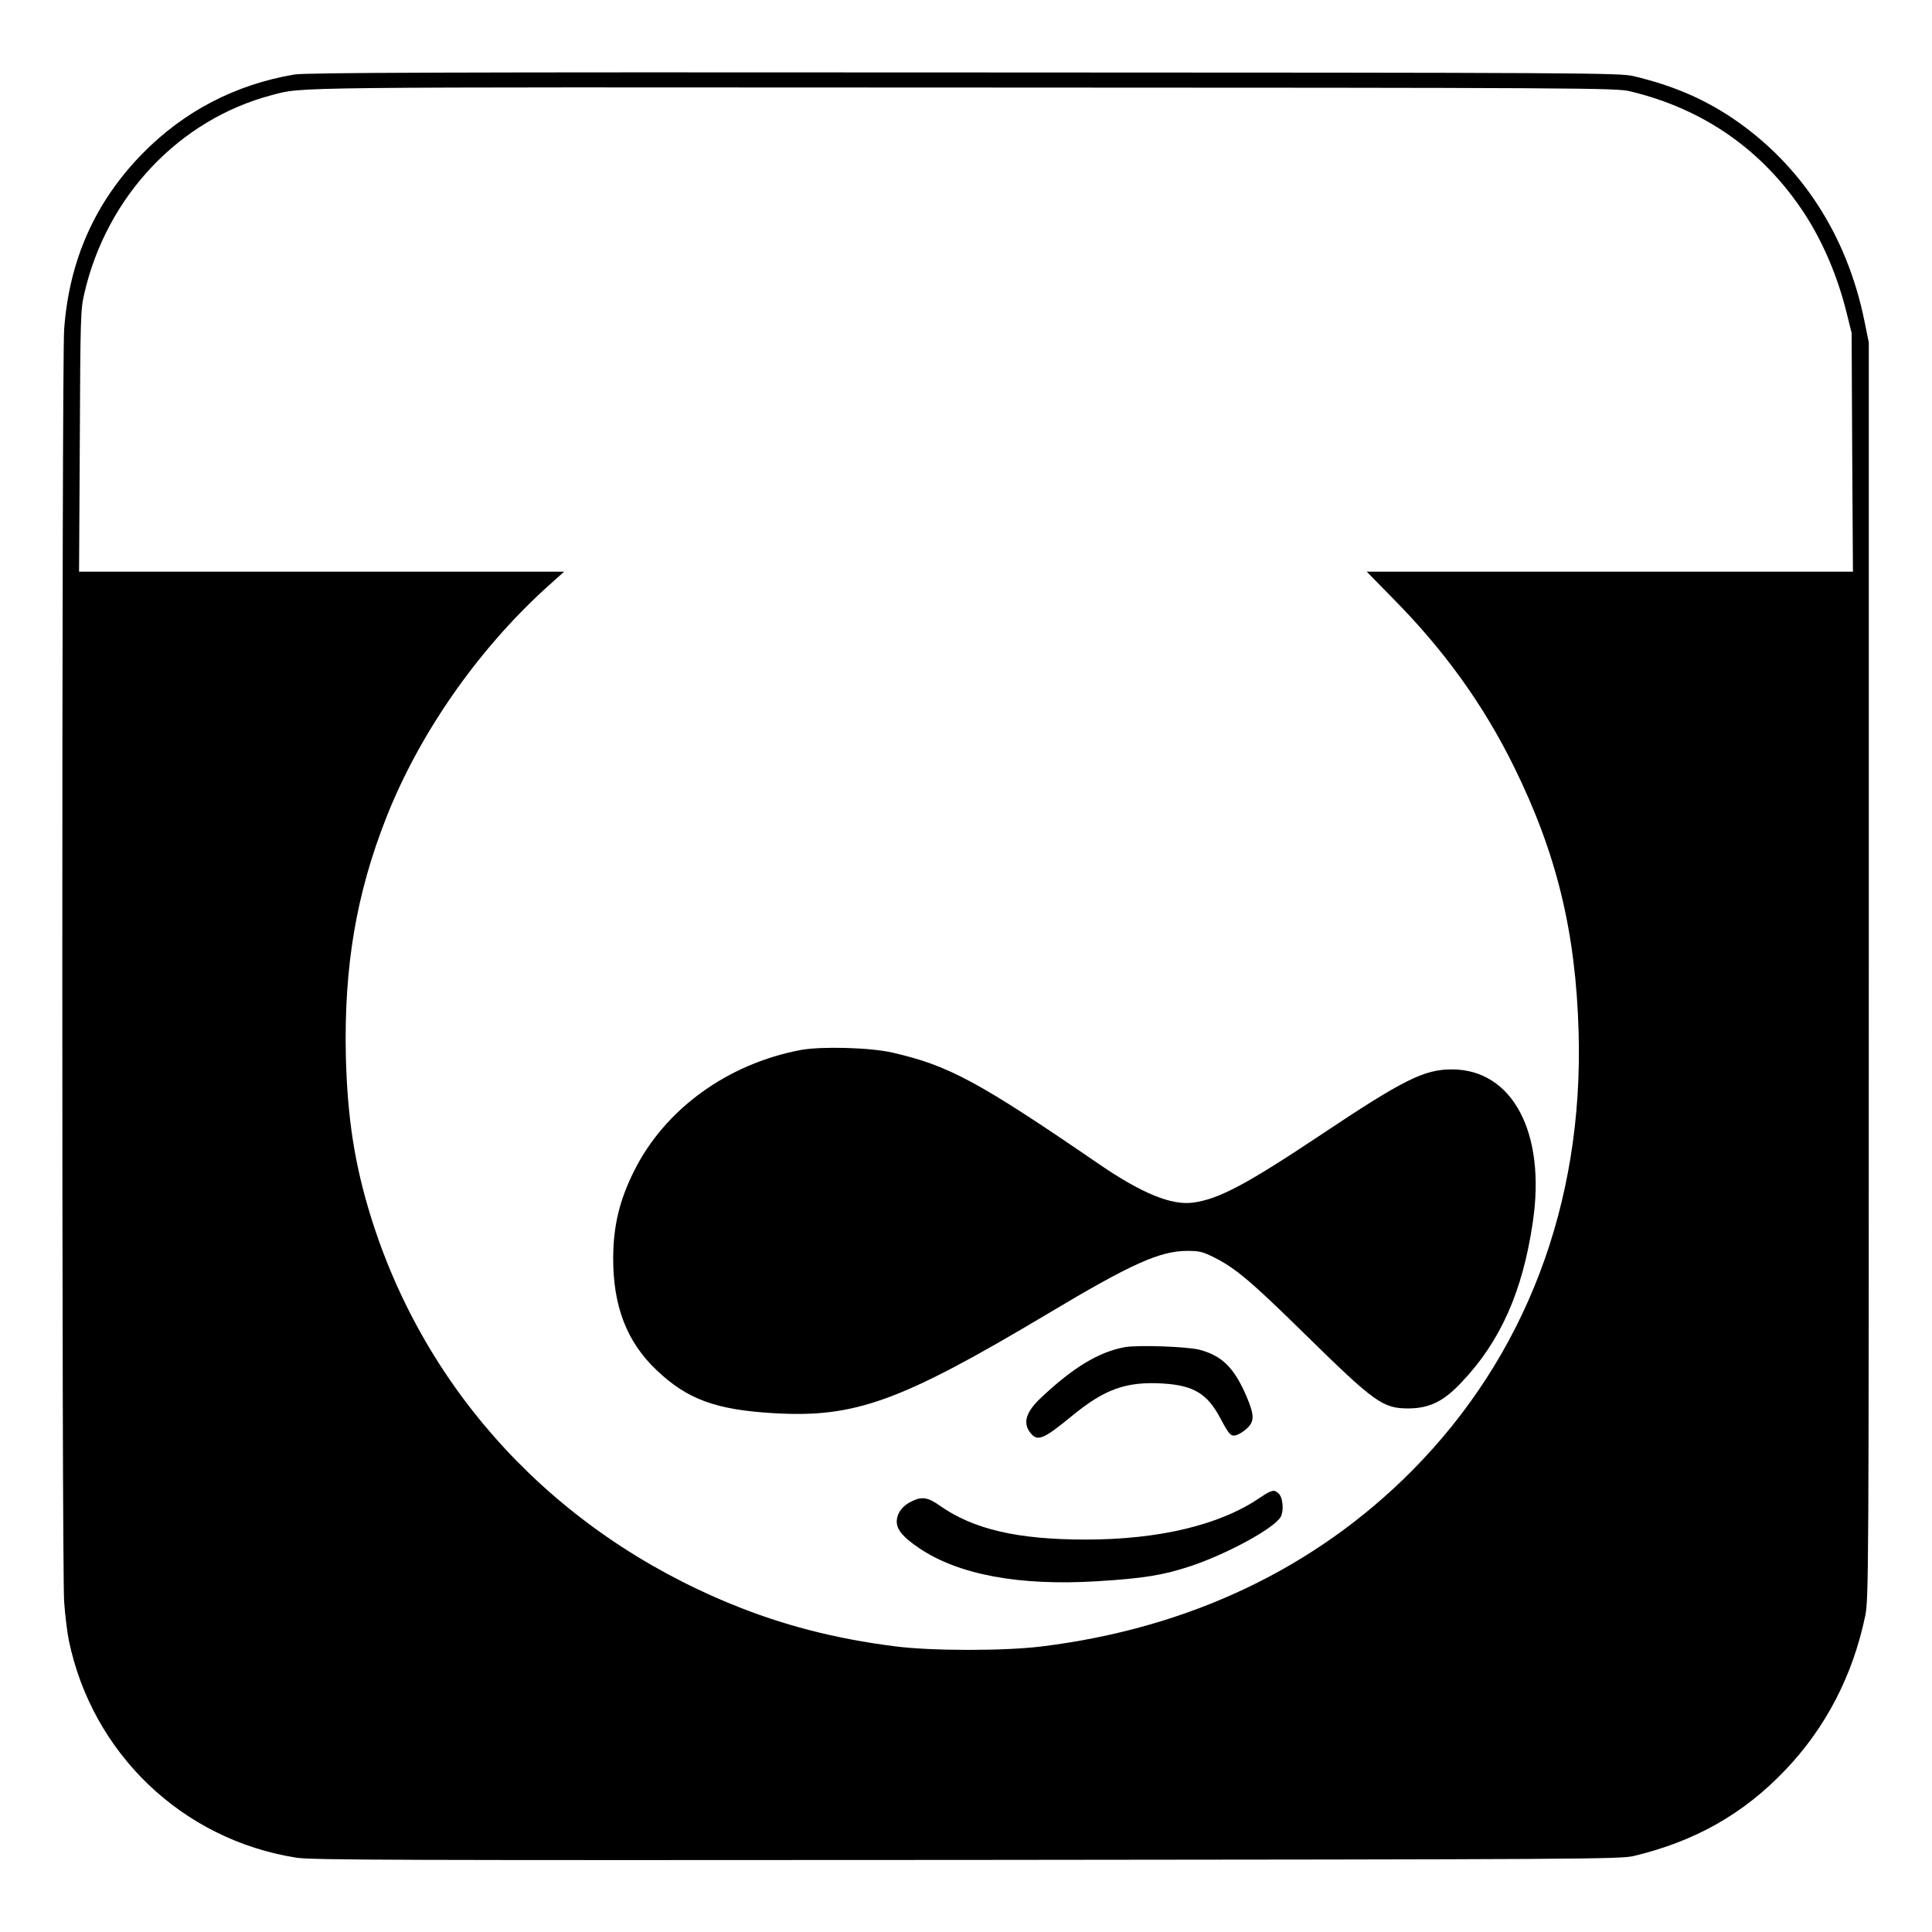
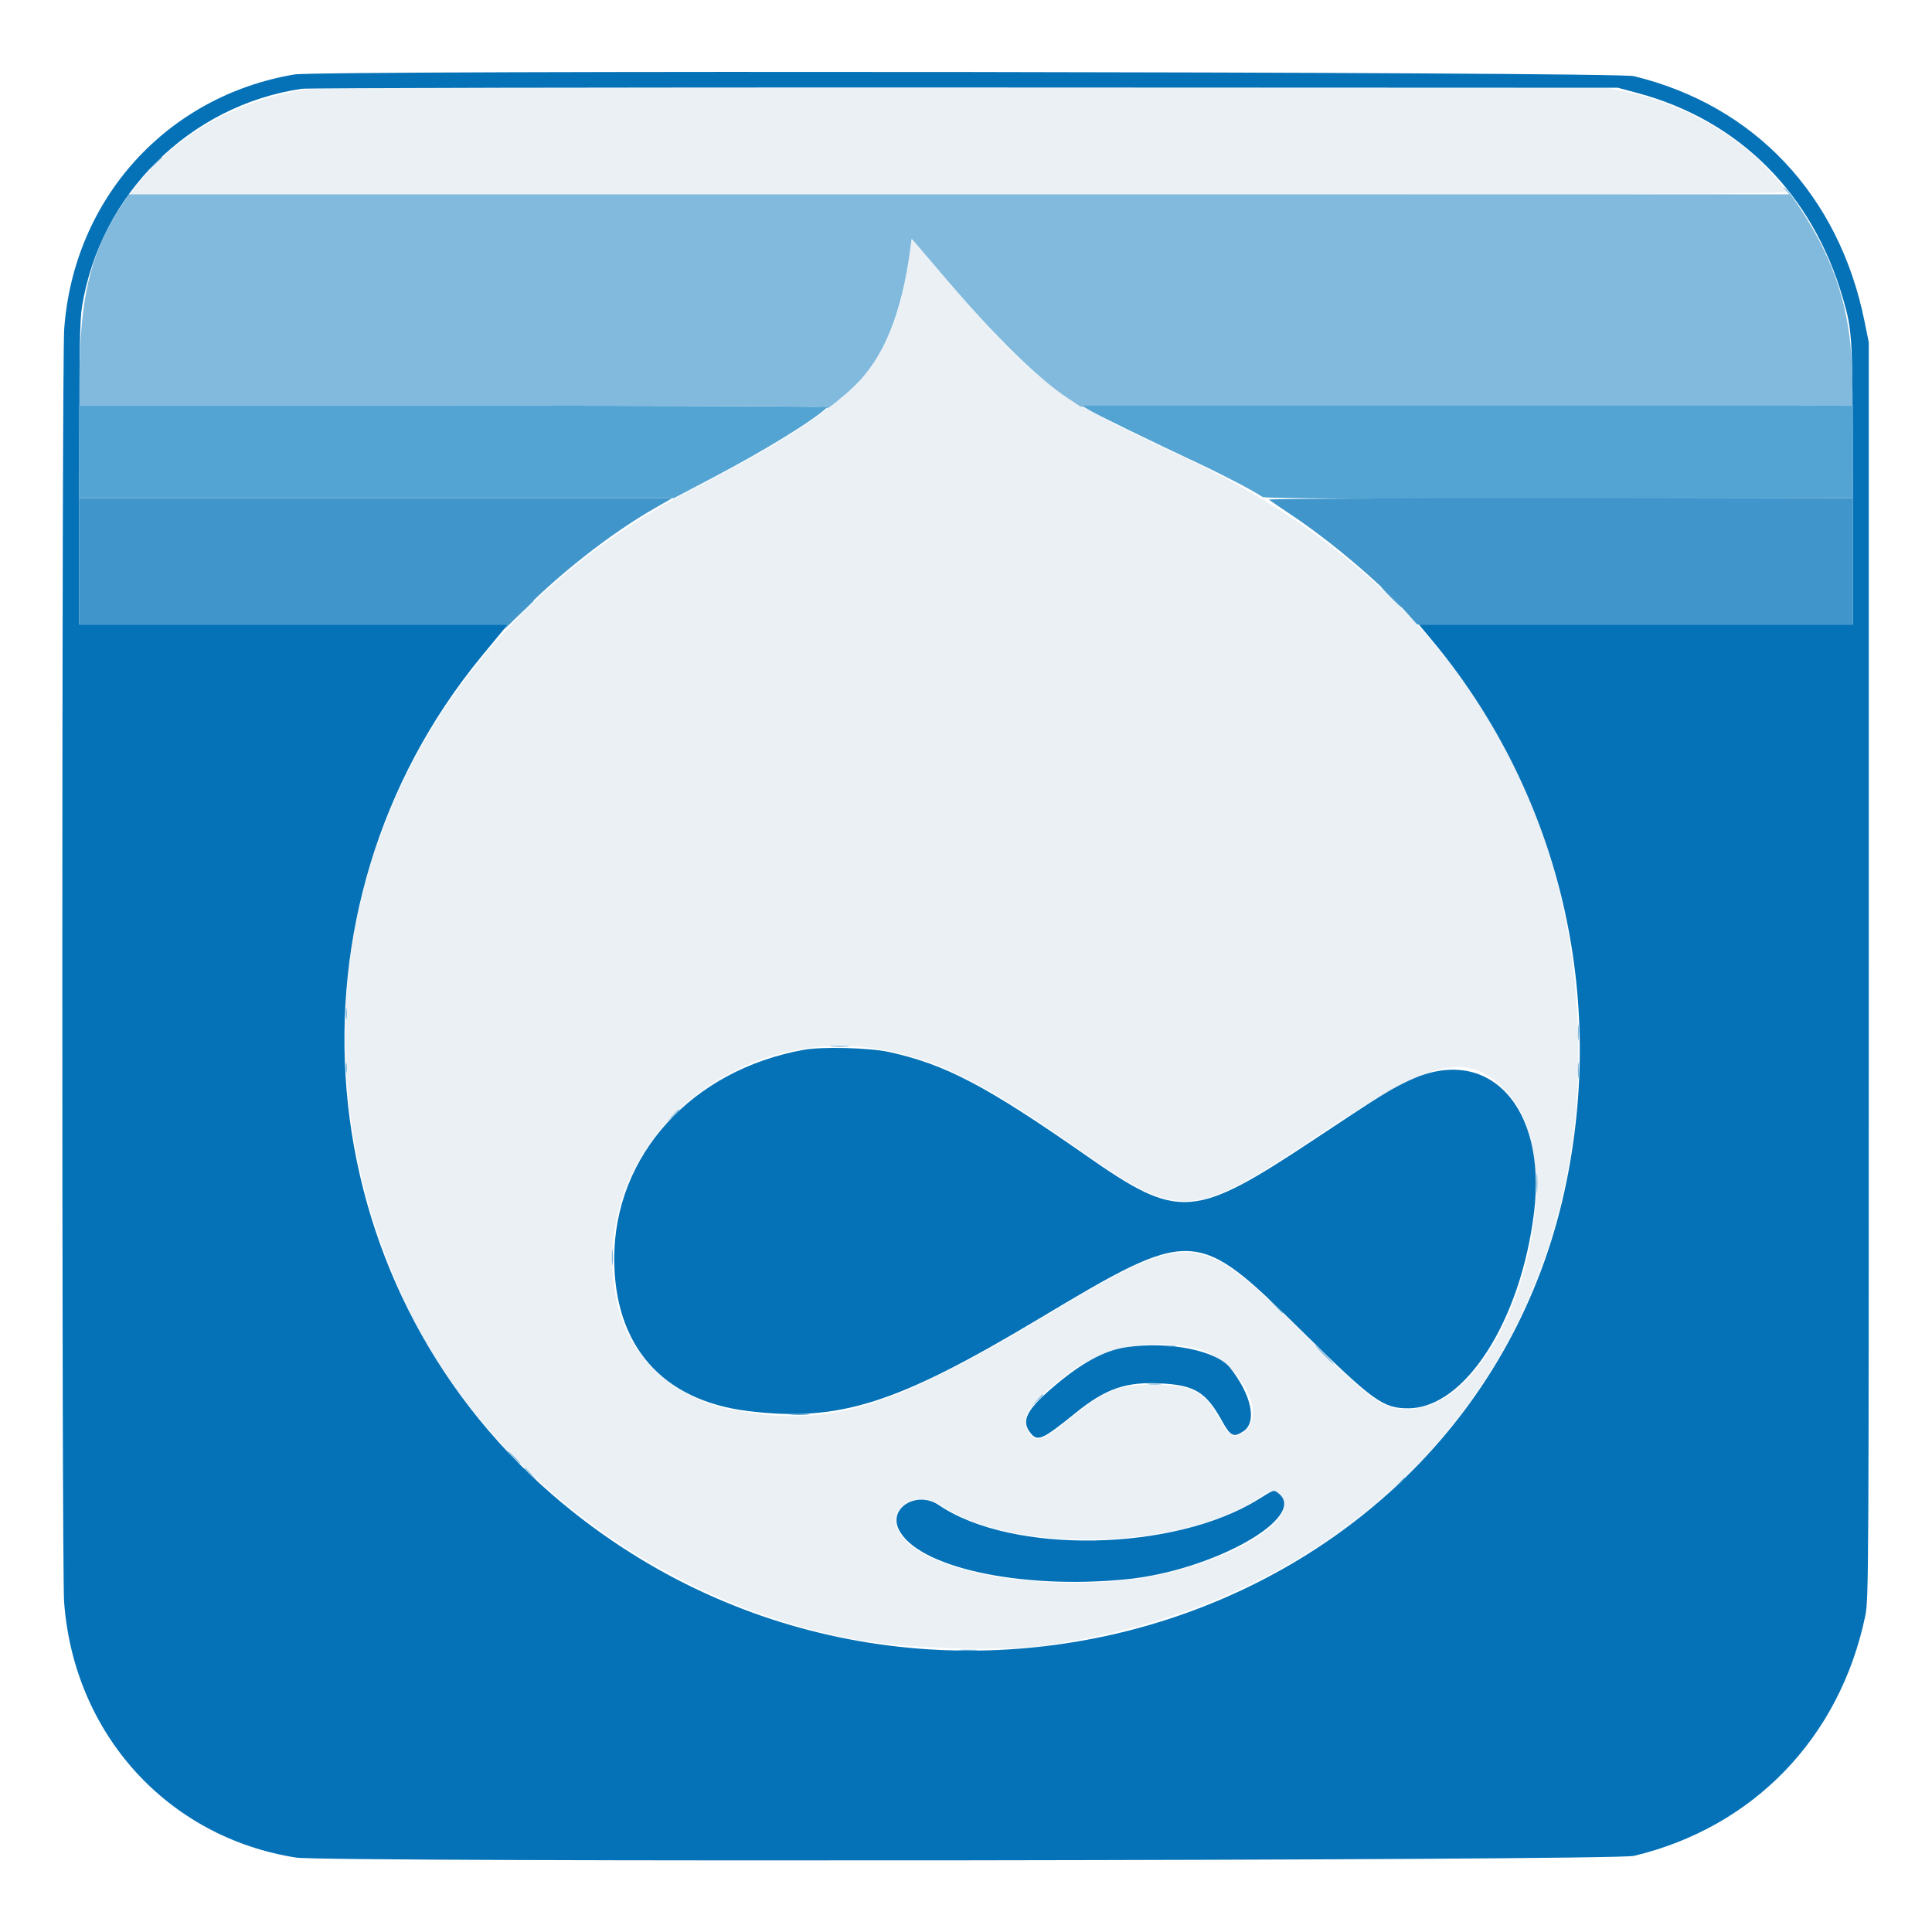
- <svg xmlns="http://www.w3.org/2000/svg" version="1.0" width="1024pt" height="1024pt" viewBox="0 0 1024 1024" preserveAspectRatio="xMidYMid meet">
-   <g transform="translate(0,1024) scale(0.1,-0.1)" fill="#000000" stroke="none">
-     <path d="M1560 9845 c-312 -53 -584 -194 -805 -419 -251 -257 -388 -564 -415 -931 -13 -181 -13 -6569 0 -6745 5 -69 16 -162 25 -205 124 -599 602 -1056 1205 -1151 83 -13 532 -14 3555 -12 3287 3 3464 4 3535 21 325 78 581 223 802 455 215 225 358 501 424 817 18 87 19 200 19 3420 l0 3330 -23 113 c-93 458 -337 832 -703 1078 -153 102 -314 171 -519 220 -72 18 -231 19 -3550 20 -2772 2 -3490 -1 -3550 -11z m7080 -89 c393 -94 707 -315 926 -651 98 -152 174 -331 222 -525 l26 -105 3 -632 4 -633 -1289 0 -1288 0 140 -143 c272 -275 479 -563 641 -892 225 -457 327 -873 342 -1406 26 -910 -281 -1717 -884 -2325 -513 -516 -1178 -833 -1958 -930 -196 -25 -588 -25 -780 0 -318 40 -600 113 -874 226 -930 382 -1616 1121 -1905 2050 -87 280 -125 527 -133 855 -10 471 55 856 213 1258 175 446 483 888 846 1219 l98 88 -1286 0 -1285 0 4 693 c3 658 4 696 24 782 119 516 504 922 994 1051 168 44 34 42 3669 40 3290 -1 3459 -2 3530 -20z" />
-     <path d="M4245 4675 c-389 -73 -721 -314 -884 -641 -78 -156 -110 -291 -111 -460 -1 -258 73 -448 231 -597 161 -153 312 -209 617 -227 433 -26 672 60 1452 525 448 268 598 335 744 335 64 0 82 -5 142 -35 113 -57 196 -127 479 -405 373 -366 414 -395 551 -395 111 1 185 37 280 138 206 216 324 481 378 848 71 475 -107 811 -429 811 -146 0 -256 -54 -693 -346 -396 -264 -543 -342 -678 -360 -114 -16 -273 49 -499 204 -641 439 -795 522 -1095 591 -117 27 -374 34 -485 14z" />
-     <path d="M5963 3100 c-139 -25 -277 -109 -446 -269 -80 -75 -97 -133 -56 -185 38 -48 68 -36 219 88 175 144 289 185 485 173 161 -10 234 -54 302 -182 48 -90 56 -99 85 -92 14 4 40 20 57 36 41 38 40 71 -4 174 -65 149 -128 211 -247 243 -66 17 -325 26 -395 14z" />
-     <path d="M6730 2333 c-8 -3 -33 -18 -55 -33 -210 -143 -533 -220 -920 -220 -362 0 -594 54 -773 179 -63 45 -95 50 -147 25 -46 -21 -75 -55 -81 -95 -8 -49 26 -93 120 -156 209 -140 529 -199 940 -174 246 15 352 32 499 81 190 64 432 195 473 257 21 33 14 111 -12 130 -19 14 -21 14 -44 6z" />
+ <svg xmlns="http://www.w3.org/2000/svg" id="svg" version="1.1" width="400" height="400" viewBox="0, 0, 400,400">
+   <g id="svgg">
+     <path id="path0" d="M65.039 18.363 C 50.536 19.918,36.667 27.520,28.164 38.574 L 26.887 40.234 198.661 40.234 C 362.212 40.234,370.406 40.202,369.859 39.551 C 369.543 39.175,368.442 37.860,367.413 36.628 C 360.518 28.377,348.693 21.580,336.858 19.065 L 332.617 18.164 200.195 18.117 C 127.363 18.091,66.543 18.201,65.039 18.363 M188.490 51.373 C 185.275 75.676,178.728 82.934,143.555 101.186 C 79.716 134.312,54.443 204.446,83.311 268.359 C 99.201 303.540,135.598 331.371,175.977 339.215 C 186.527 341.265,206.519 342.006,216.016 340.701 C 288.195 330.776,333.324 274.285,326.005 203.021 C 321.019 154.475,292.474 116.638,243.798 94.054 C 218.540 82.335,213.784 78.746,196.250 58.180 C 193.264 54.677,190.354 51.275,189.784 50.619 L 188.747 49.427 188.490 51.373 M183.925 217.561 C 195.081 219.862,204.359 224.610,222.266 237.183 C 244.630 252.886,246.260 252.811,273.242 234.845 C 296.785 219.170,303.696 217.544,311.731 225.794 C 326.934 241.402,312.315 290.688,292.178 291.714 C 286.551 292.001,284.524 290.607,270.703 276.942 C 247.670 254.168,247.129 254.127,216.016 272.728 C 184.095 291.811,171.853 295.516,152.270 292.017 C 139.322 289.704,129.985 280.995,127.576 268.985 C 121.387 238.129,151.297 210.833,183.925 217.561 M247.330 279.081 C 255.691 280.853,262.621 292.183,257.816 296.226 C 255.549 298.134,254.616 297.676,252.368 293.555 C 249.432 288.173,246.569 286.719,238.908 286.719 C 231.530 286.719,229.134 287.649,222.179 293.214 C 215.484 298.570,214.437 298.930,212.894 296.400 C 211.072 293.411,213.176 290.421,221.571 284.067 C 228.362 278.927,237.896 277.081,247.330 279.081 M265.039 309.375 C 270.312 315.202,250.661 325.705,231.445 327.330 C 210.323 329.116,190.224 324.584,186.067 317.097 C 183.324 312.158,189.707 308.207,194.829 311.674 C 209.947 321.907,245.810 320.798,261.328 309.617 C 262.995 308.416,264.105 308.343,265.039 309.375 " stroke="none" fill="#ebf0f4" fill-rule="evenodd" />
+     <path id="path1" d="M32.010 33.887 L 30.664 35.352 32.129 34.005 C 32.935 33.265,33.594 32.606,33.594 32.541 C 33.594 32.242,33.263 32.523,32.010 33.887 M369.689 39.362 L 370.434 40.234 198.553 40.234 L 26.673 40.234 25.279 42.334 C 19.207 51.479,16.849 60.237,16.511 74.902 L 16.301 83.984 93.916 83.984 C 155.904 83.984,171.471 84.083,171.236 84.473 C 170.835 85.139,174.375 82.312,176.695 80.112 C 182.947 74.186,186.673 65.108,188.490 51.373 L 188.747 49.427 189.784 50.619 C 190.354 51.275,193.254 54.666,196.229 58.156 C 206.152 69.794,215.054 78.486,221.143 82.481 L 223.732 84.180 303.715 84.080 L 383.699 83.981 383.479 77.049 C 383.155 66.821,381.227 58.908,377.016 50.515 C 374.941 46.381,370.798 39.927,369.645 39.033 C 369.043 38.566,369.049 38.611,369.689 39.362 M71.596 209.961 C 71.599 211.035,71.675 211.428,71.765 210.834 C 71.854 210.241,71.852 209.362,71.759 208.881 C 71.667 208.401,71.593 208.887,71.596 209.961 M326.691 213.867 C 326.692 215.371,326.763 215.938,326.848 215.128 C 326.932 214.318,326.931 213.087,326.844 212.394 C 326.758 211.700,326.689 212.363,326.691 213.867 M172.168 216.692 C 173.081 216.775,174.575 216.775,175.488 216.692 C 176.401 216.610,175.654 216.543,173.828 216.543 C 172.002 216.543,171.255 216.610,172.168 216.692 M326.691 221.680 C 326.692 223.184,326.763 223.751,326.848 222.941 C 326.932 222.130,326.931 220.900,326.844 220.206 C 326.758 219.513,326.689 220.176,326.691 221.680 M71.591 221.094 C 71.591 222.061,71.667 222.456,71.760 221.973 C 71.853 221.489,71.853 220.698,71.760 220.215 C 71.667 219.731,71.591 220.127,71.591 221.094 M139.233 230.957 L 138.086 232.227 139.355 231.079 C 140.054 230.448,140.625 229.877,140.625 229.810 C 140.625 229.508,140.303 229.774,139.233 230.957 M318.105 244.922 C 318.105 246.748,318.173 247.495,318.255 246.582 C 318.337 245.669,318.337 244.175,318.255 243.262 C 318.173 242.349,318.105 243.096,318.105 244.922 M126.691 260.352 C 126.692 261.855,126.763 262.423,126.848 261.612 C 126.932 260.802,126.931 259.571,126.844 258.878 C 126.758 258.185,126.689 258.848,126.691 260.352 M263.656 270.020 C 264.613 271.040,265.448 271.875,265.511 271.875 C 265.804 271.875,265.494 271.524,263.770 269.906 L 261.914 268.164 263.656 270.020 M274.023 280.469 C 275.082 281.543,276.035 282.422,276.143 282.422 C 276.250 282.422,275.472 281.543,274.414 280.469 C 273.356 279.395,272.402 278.516,272.295 278.516 C 272.188 278.516,272.965 279.395,274.023 280.469 M237.793 286.611 C 238.491 286.697,239.634 286.697,240.332 286.611 C 241.030 286.524,240.459 286.453,239.063 286.453 C 237.666 286.453,237.095 286.524,237.793 286.611 M214.624 289.941 L 213.477 291.211 214.746 290.064 C 215.929 288.994,216.195 288.672,215.893 288.672 C 215.826 288.672,215.255 289.243,214.624 289.941 M106.250 301.758 C 106.979 302.510,107.663 303.125,107.770 303.125 C 107.878 303.125,107.369 302.510,106.641 301.758 C 105.912 301.006,105.228 300.391,105.120 300.391 C 105.013 300.391,105.521 301.006,106.250 301.758 M108.594 304.028 C 108.594 304.096,109.165 304.667,109.863 305.298 L 111.133 306.445 109.986 305.176 C 108.916 303.992,108.594 303.727,108.594 304.028 M198.730 341.692 C 199.644 341.775,201.138 341.775,202.051 341.692 C 202.964 341.610,202.217 341.543,200.391 341.543 C 198.564 341.543,197.817 341.610,198.730 341.692 " stroke="none" fill="#81badd" fill-rule="evenodd" />
+     <path id="path2" d="M60.938 15.417 C 34.469 19.903,15.227 41.206,13.290 68.164 C 12.784 75.216,12.766 324.747,13.272 331.654 C 15.275 359.011,34.720 380.434,61.328 384.599 C 67.570 385.576,334.140 385.231,338.281 384.241 C 363.039 378.320,380.913 359.785,386.180 334.570 C 386.890 331.170,386.914 326.776,386.914 200.977 L 386.914 70.898 386.017 66.471 C 380.736 40.406,363.237 21.822,338.274 15.767 C 334.472 14.845,66.308 14.506,60.938 15.417 M338.895 19.218 C 360.073 24.865,375.288 40.077,381.600 61.914 C 383.539 68.625,383.594 69.676,383.594 100.442 L 383.594 129.297 338.675 129.297 L 293.757 129.297 296.390 132.451 C 322.256 163.435,332.457 204.267,324.366 244.436 C 305.676 337.223,188.491 373.531,114.394 309.494 C 63.249 265.292,56.732 188.169,99.722 135.857 C 101.486 133.709,103.430 131.355,104.042 130.625 L 105.154 129.297 60.780 129.297 L 16.406 129.297 16.408 98.145 C 16.409 72.660,16.513 66.350,16.981 63.465 C 20.756 40.193,39.298 21.809,62.446 18.385 C 63.657 18.206,125.469 18.084,199.805 18.114 L 334.961 18.169 338.895 19.218 M166.406 217.352 C 143.204 221.537,127.181 239.178,127.171 260.547 C 127.164 278.635,137.101 289.966,154.883 292.145 C 173.719 294.453,185.597 290.688,215.039 273.076 C 247.069 253.916,247.568 253.939,269.531 275.572 C 284.338 290.157,286.352 291.613,291.667 291.570 C 303.337 291.477,314.870 273.448,317.608 251.018 C 320.280 229.126,308.150 216.130,292.006 223.589 C 287.987 225.446,286.077 226.626,272.528 235.625 C 247.065 252.536,244.209 252.750,224.805 239.197 C 204.144 224.767,195.691 220.334,183.984 217.788 C 179.965 216.914,170.181 216.671,166.406 217.352 M233.370 278.901 C 228.527 279.582,223.627 282.292,217.405 287.731 C 212.467 292.048,211.449 294.261,213.310 296.627 C 214.822 298.550,215.740 298.149,222.713 292.513 C 228.992 287.438,233.181 286.014,240.600 286.434 C 247.360 286.816,249.732 288.283,252.930 294.058 C 254.773 297.388,255.375 297.690,257.441 296.323 C 260.300 294.431,259.118 288.797,254.689 283.205 C 251.849 279.619,242.165 277.664,233.370 278.901 M260.537 310.415 C 243.127 321.273,209.522 321.886,194.388 311.620 C 189.897 308.573,183.922 312.130,186.047 316.586 C 189.793 324.441,211.014 329.136,233.076 326.990 C 251.295 325.218,271.187 313.912,264.583 309.083 C 263.671 308.417,263.817 308.369,260.537 310.415 " stroke="none" fill="#0572b8" fill-rule="evenodd" />
+     <path id="path3" d="M16.406 93.555 L 16.406 103.125 77.976 103.125 L 139.547 103.125 147.767 98.797 C 158.548 93.122,168.335 87.099,171.270 84.334 C 171.488 84.128,139.714 83.984,94.023 83.984 L 16.406 83.984 16.406 93.555 M225.391 84.831 C 226.926 85.779,238.498 91.434,247.621 95.696 C 252.992 98.205,259.639 101.678,261.373 102.882 C 261.834 103.202,278.370 103.293,322.799 103.220 L 383.594 103.120 383.594 93.552 L 383.594 83.984 303.809 83.986 L 224.023 83.987 225.391 84.831 M287.891 123.633 C 289.058 124.814,290.100 125.781,290.208 125.781 C 290.315 125.781,289.448 124.814,288.281 123.633 C 287.114 122.451,286.072 121.484,285.964 121.484 C 285.857 121.484,286.724 122.451,287.891 123.633 M108.384 126.270 L 106.445 128.320 108.496 126.382 C 109.624 125.316,110.547 124.393,110.547 124.331 C 110.547 124.040,110.185 124.364,108.384 126.270 " stroke="none" fill="#54a4d3" fill-rule="evenodd" />
+     <path id="path4" d="M16.406 116.211 L 16.406 129.297 60.803 129.297 L 105.199 129.297 104.490 130.176 C 104.101 130.659,105.172 129.618,106.871 127.863 C 115.284 119.172,126.203 110.567,135.726 105.125 L 139.225 103.125 77.816 103.125 L 16.406 103.125 16.406 116.211 M262.715 103.443 C 262.919 103.618,265.107 105.109,267.578 106.758 C 275.417 111.988,285.580 120.578,290.792 126.379 L 293.414 129.297 338.504 129.297 L 383.594 129.297 383.594 116.211 L 383.594 103.125 322.969 103.125 C 289.625 103.125,262.511 103.268,262.715 103.443 M241.704 278.792 C 242.190 278.885,242.893 278.882,243.266 278.784 C 243.640 278.686,243.242 278.610,242.383 278.614 C 241.523 278.618,241.218 278.698,241.704 278.792 M163.781 292.866 C 164.808 292.946,166.390 292.945,167.297 292.864 C 168.204 292.782,167.363 292.716,165.430 292.717 C 163.496 292.718,162.754 292.785,163.781 292.866 M289.624 307.129 L 288.477 308.398 289.746 307.251 C 290.444 306.620,291.016 306.049,291.016 305.982 C 291.016 305.680,290.693 305.946,289.624 307.129 " stroke="none" fill="#4096cb" fill-rule="evenodd" />
  </g>
</svg>
